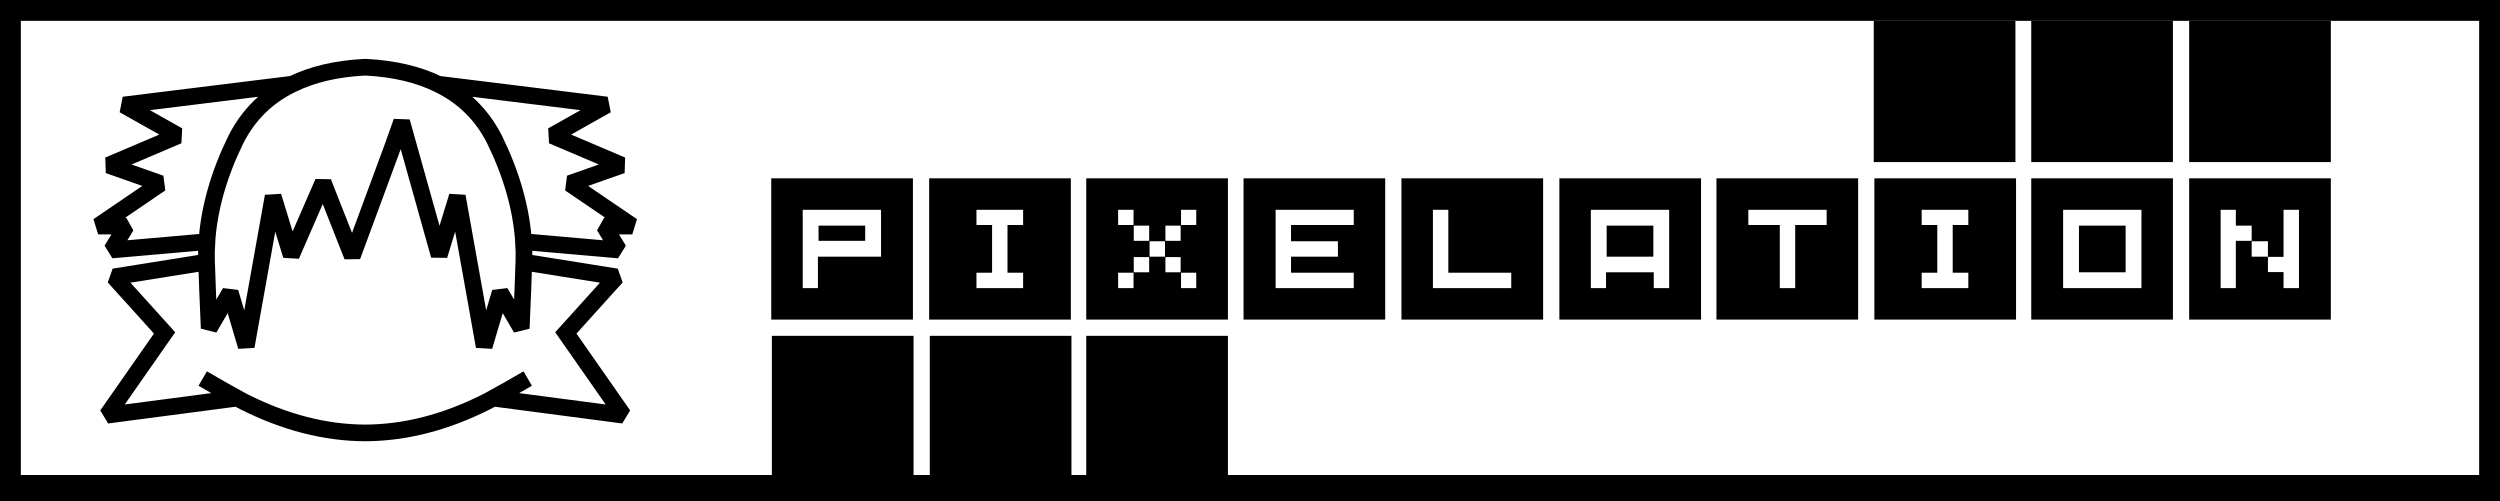
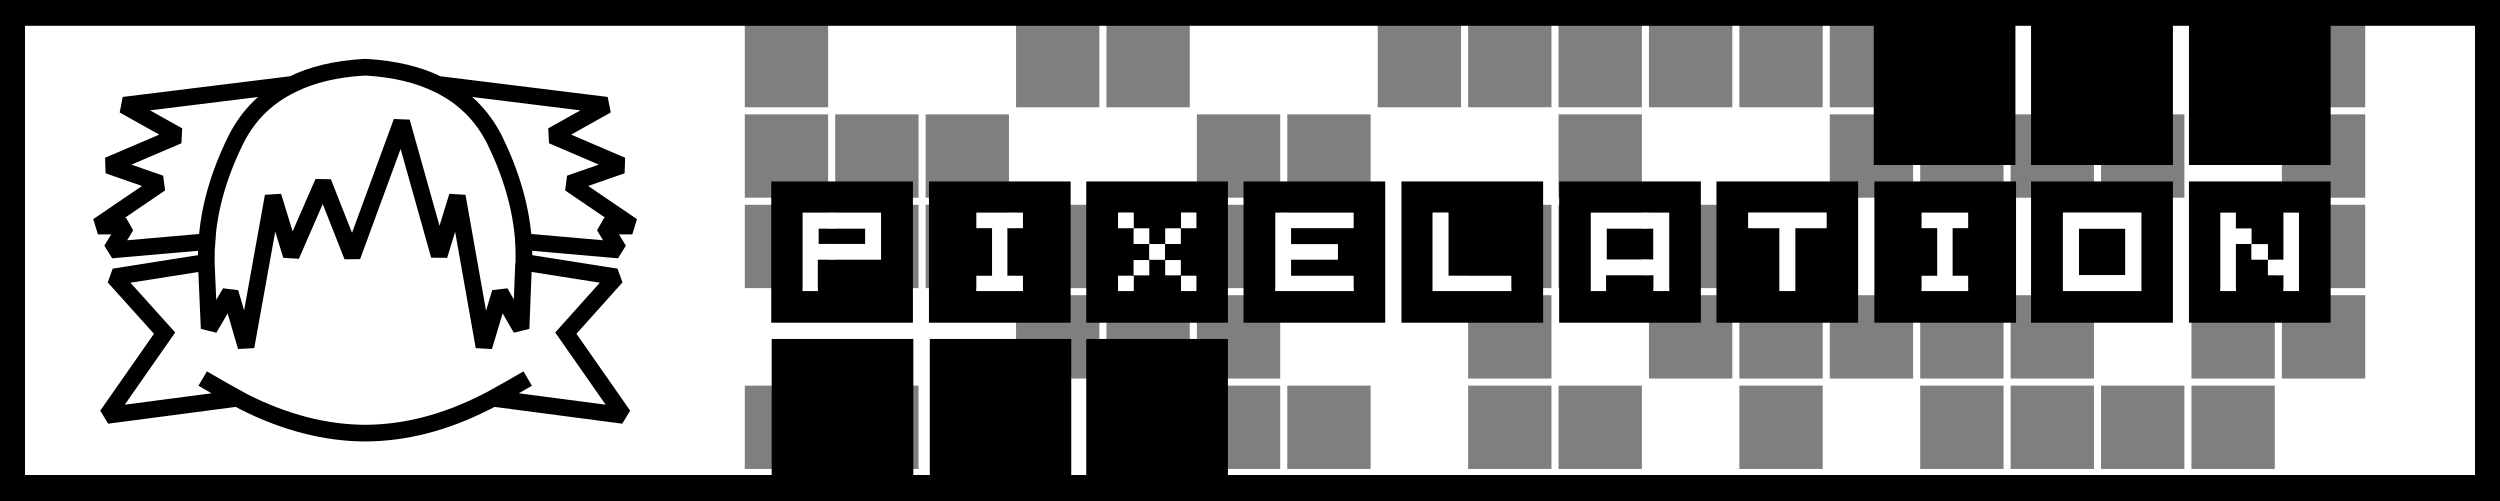
<svg xmlns="http://www.w3.org/2000/svg" xmlns:xlink="http://www.w3.org/1999/xlink" version="1.1" preserveAspectRatio="none" x="0px" y="0px" width="600px" height="120px" viewBox="0 0 600 120">
  <defs>
-     <g id="Layer3_0_FILL">
+     <filter id="Filter_1" x="-20%" y="-20%" width="140%" height="140%" color-interpolation-filters="sRGB">
+       <feColorMatrix in="SourceGraphic" type="matrix" values="1 0 0 0 0 0 1 0 0 0 0 0 1 0 0 0 0 0 0.5 0" result="result1" />
+     </filter>
+     <g id="Layer2_0_FILL">
      <path fill="#FFFFFF" stroke="none" d=" M 600 120 L 600 0.2 0 0.2 0 120 600 120 Z" />
    </g>
-     <g id="Layer2_0_FILL">
-       <path fill="#FFFFFF" stroke="none" d=" M 56.65 33.4 Q 61.2 24.5 70.15 20.2 L 29.7 25.2 42.75 32.55 26.05 39.65 38.55 44.05 23.55 54.25 30.3 54.25 26.8 60 49.65 58 Q 50.45 46.05 56.65 33.4 M 96.4 36.95 L 94.05 36.95 87.65 54.35 94.15 35.5 84.55 61.5 77.55 43.75 69.9 61.3 65.55 47.1 59.1 83.15 55.25 70.15 50.2 78.8 Q 49.7 67.25 49.6 63.5 49.55 63.25 49.55 63 49.55 62.95 49.55 62.9 L 27.35 66.45 39.5 79.9 25.7 99.65 56.9 95.55 Q 57.15 95.7 57.65 95.95 53 93.4 48.65 90.85 53 93.4 57.65 95.95 58.1 96.2 58.6 96.45 73.3 103.85 87.65 103.9 102 103.85 116.7 96.45 117.2 96.2 117.65 95.95 122.3 93.4 126.65 90.85 122.3 93.4 117.65 95.95 118.15 95.7 118.4 95.55 L 149.6 99.65 135.8 79.9 147.95 66.45 125.75 62.9 Q 125.75 62.95 125.75 63 125.75 63.25 125.7 63.5 125.6 67.25 125.1 78.8 L 120.05 70.15 116.2 83.15 109.75 47.1 105.4 61.3 96.4 29.2 96.4 36.95 M 88.05 16.15 L 87.25 16.15 Q 77.3 16.7 70.15 20.2 61.2 24.5 56.65 33.4 50.45 46.05 49.65 58 49.5 60.45 49.55 62.9 49.55 62.95 49.55 63 49.55 63.25 49.6 63.5 49.7 67.25 50.2 78.8 L 55.25 70.15 59.1 83.15 65.55 47.1 69.9 61.3 77.55 43.75 84.55 61.5 94.15 35.5 96.4 29.2 105.4 61.3 109.75 47.1 116.2 83.15 120.05 70.15 125.1 78.8 Q 125.6 67.25 125.7 63.5 125.75 63.25 125.75 63 125.75 62.95 125.75 62.9 125.8 60.45 125.65 58 124.85 46.05 118.65 33.4 114.1 24.5 105.15 20.2 98 16.7 88.05 16.15 M 132.55 32.55 L 145.6 25.2 105.15 20.2 Q 114.1 24.5 118.65 33.4 124.85 46.05 125.65 58 L 148.5 60 145 54.25 151.75 54.25 136.75 44.05 149.25 39.65 132.55 32.55 Z" />
+     <g id="bits_0_Layer0_0_FILL">
+       <path fill="#000000" stroke="none" d=" M 20 21.7 L 0 21.7 0 41.7 20 41.7 20 21.7 M 193.6 86.8 L 173.6 86.8 173.6 106.8 193.6 106.8 193.6 86.8 M 173.6 85.1 L 193.6 85.1 193.6 65.1 173.6 65.1 173.6 85.1 M 193.6 43.4 L 173.6 43.4 173.6 63.4 193.6 63.4 193.6 43.4 M 193.6 20 L 193.6 0 173.6 0 173.6 20 193.6 20 M 302.1 63.4 L 302.1 43.4 282.1 43.4 282.1 63.4 302.1 63.4 M 302.1 86.8 L 282.1 86.8 282.1 106.8 302.1 106.8 302.1 86.8 M 323.8 86.8 L 303.8 86.8 303.8 106.8 323.8 106.8 323.8 86.8 M 323.8 65.1 L 303.8 65.1 303.8 85.1 323.8 85.1 323.8 65.1 M 282.1 65.1 L 282.1 85.1 302.1 85.1 302.1 65.1 282.1 65.1 M 302.1 41.7 L 302.1 21.7 282.1 21.7 282.1 41.7 302.1 41.7 M 323.8 21.7 L 303.8 21.7 303.8 41.7 323.8 41.7 323.8 21.7 M 367.2 86.8 L 347.2 86.8 347.2 106.8 367.2 106.8 367.2 86.8 M 367.2 63.4 L 367.2 43.4 347.2 43.4 347.2 63.4 367.2 63.4 M 368.9 65.1 L 368.9 85.1 388.9 85.1 388.9 65.1 368.9 65.1 M 345.5 86.8 L 325.5 86.8 325.5 106.8 345.5 106.8 345.5 86.8 M 347.2 65.1 L 347.2 85.1 367.2 85.1 367.2 65.1 347.2 65.1 M 345.5 41.7 L 345.5 21.7 325.5 21.7 325.5 41.7 345.5 41.7 M 388.9 43.4 L 368.9 43.4 368.9 63.4 388.9 63.4 388.9 43.4 M 368.9 21.7 L 368.9 41.7 388.9 41.7 388.9 21.7 368.9 21.7 M 367.2 20 L 367.2 0 347.2 0 347.2 20 367.2 20 M 388.9 20 L 388.9 0 368.9 0 368.9 20 388.9 20 M 215.3 41.7 L 215.3 21.7 195.3 21.7 195.3 41.7 215.3 41.7 M 215.3 20 L 215.3 0 195.3 0 195.3 20 215.3 20 M 237 20 L 237 0 217 0 217 20 237 20 M 280.4 21.7 L 260.4 21.7 260.4 41.7 280.4 41.7 280.4 21.7 M 258.7 20 L 258.7 0 238.7 0 238.7 20 258.7 20 M 280.4 20 L 280.4 0 260.4 0 260.4 20 280.4 20 M 215.3 86.8 L 195.3 86.8 195.3 106.8 215.3 106.8 215.3 86.8 M 195.3 63.4 L 215.3 63.4 215.3 43.4 195.3 43.4 195.3 63.4 M 237 43.4 L 217 43.4 217 63.4 237 63.4 237 43.4 M 258.7 85.1 L 258.7 65.1 238.7 65.1 238.7 85.1 258.7 85.1 M 237 85.1 L 237 65.1 217 65.1 217 85.1 237 85.1 M 280.4 85.1 L 280.4 65.1 260.4 65.1 260.4 85.1 280.4 85.1 M 238.7 106.8 L 258.7 106.8 258.7 86.8 238.7 86.8 238.7 106.8 M 0 20 L 20 20 20 0 0 0 0 20 M 41.7 41.7 L 41.7 21.7 21.7 21.7 21.7 41.7 41.7 41.7 M 63.4 21.7 L 43.4 21.7 43.4 41.7 63.4 41.7 63.4 21.7 M 150.2 86.8 L 130.2 86.8 130.2 106.8 150.2 106.8 150.2 86.8 M 85.1 20 L 85.1 0 65.1 0 65.1 20 85.1 20 M 106.8 20 L 106.8 0 86.8 0 86.8 20 106.8 20 M 128.5 41.7 L 128.5 21.7 108.5 21.7 108.5 41.7 128.5 41.7 M 150.2 43.4 L 130.2 43.4 130.2 63.4 150.2 63.4 150.2 43.4 M 130.2 41.7 L 150.2 41.7 150.2 21.7 130.2 21.7 130.2 41.7 M 171.9 20 L 171.9 0 151.9 0 151.9 20 171.9 20 M 63.4 43.4 L 43.4 43.4 43.4 63.4 63.4 63.4 63.4 43.4 M 106.8 85.1 L 106.8 65.1 86.8 65.1 86.8 85.1 106.8 85.1 M 20 86.8 L 0 86.8 0 106.8 20 106.8 20 86.8 M 41.7 86.8 L 21.7 86.8 21.7 106.8 41.7 106.8 41.7 86.8 M 128.5 86.8 L 108.5 86.8 108.5 106.8 128.5 106.8 128.5 86.8 M 106.8 86.8 L 86.8 86.8 86.8 106.8 106.8 106.8 106.8 86.8 M 85.1 85.1 L 85.1 65.1 65.1 65.1 65.1 85.1 85.1 85.1 M 108.5 65.1 L 108.5 85.1 128.5 85.1 128.5 65.1 108.5 65.1 M 41.7 43.4 L 21.7 43.4 21.7 63.4 41.7 63.4 41.7 43.4 M 20 43.4 L 0 43.4 0 63.4 20 63.4 20 43.4 M 85.1 63.4 L 85.1 43.4 65.1 43.4 65.1 63.4 85.1 63.4 M 128.5 43.4 L 108.5 43.4 108.5 63.4 128.5 63.4 128.5 43.4 Z" />
    </g>
-     <g id="Layer1_0_MEMBER_0_FILL">
-       <path fill="#000000" stroke="none" d=" M 193.25 71.9 L 227.25 71.9 227.25 38 193.25 38 193.25 71.9 M 204.45 56.8 L 204.45 64.35 200.8 64.35 200.8 45.55 219.6 45.55 219.6 56.8 204.45 56.8 M 215.8 49.35 L 204.6 49.35 204.6 53 215.8 53 215.8 49.35 M 268.85 71.9 L 302.85 71.9 302.85 38 268.85 38 268.85 71.9 M 295.25 45.55 L 295.25 49.2 291.6 49.2 291.6 45.55 295.25 45.55 M 287.85 49.35 L 291.5 49.35 291.5 53 287.85 53 287.85 49.35 M 280.2 45.55 L 280.2 49.2 276.5 49.2 276.5 45.55 280.2 45.55 M 280.2 60.65 L 280.2 64.35 276.5 64.35 276.5 60.65 280.2 60.65 M 280.25 60.55 L 280.25 56.9 283.95 56.9 283.95 60.55 280.25 60.55 M 284.05 53.1 L 287.75 53.1 287.75 56.8 284.05 56.8 284.05 53.1 M 287.85 60.55 L 287.85 56.9 291.5 56.9 291.5 60.55 287.85 60.55 M 295.25 60.65 L 295.25 64.35 291.6 64.35 291.6 60.65 295.25 60.65 M 283.95 49.35 L 283.95 53 280.25 53 280.25 49.35 283.95 49.35 M 265.15 71.9 L 265.15 38 231.15 38 231.15 71.9 265.15 71.9 M 253.7 49.2 L 249.95 49.2 249.95 60.65 253.7 60.65 253.7 64.35 242.5 64.35 242.5 60.65 246.25 60.65 246.25 49.2 242.5 49.2 242.5 45.55 253.7 45.55 253.7 49.2 M 344.5 71.9 L 378.5 71.9 378.5 38 344.5 38 344.5 71.9 M 352.05 45.55 L 355.75 45.55 355.75 60.65 370.85 60.65 370.85 64.35 352.05 64.35 352.05 45.55 M 340.6 71.9 L 340.6 38 306.6 38 306.6 71.9 340.6 71.9 M 333.05 45.55 L 333.05 49.2 318 49.2 318 53.1 329.25 53.1 329.25 56.8 318 56.8 318 60.65 333.05 60.65 333.05 64.35 314.3 64.35 314.3 45.55 333.05 45.55 M 420.1 71.9 L 454.1 71.9 454.1 38 420.1 38 420.1 71.9 M 446.55 45.55 L 446.55 49.2 439 49.2 439 64.35 435.3 64.35 435.3 49.2 427.75 49.2 427.75 45.55 446.55 45.55 M 416.4 71.9 L 416.4 38 382.4 38 382.4 71.9 416.4 71.9 M 405.05 64.35 L 405.05 60.55 393.6 60.55 393.6 64.35 389.95 64.35 389.95 45.55 408.75 45.55 408.75 64.35 405.05 64.35 M 404.95 49.35 L 393.75 49.35 393.75 56.8 404.95 56.8 404.95 49.35 M 495.65 71.9 L 529.65 71.9 529.65 38 495.65 38 495.65 71.9 M 503.3 45.55 L 522.1 45.55 522.1 64.35 503.3 64.35 503.3 45.55 M 518.3 49.35 L 507.1 49.35 507.1 60.55 518.3 60.55 518.3 49.35 M 492 71.9 L 492 38 458 38 458 71.9 492 71.9 M 480.55 49.2 L 476.8 49.2 476.8 60.65 480.55 60.65 480.55 64.35 469.35 64.35 469.35 60.65 473.1 60.65 473.1 49.2 469.35 49.2 469.35 45.55 480.55 45.55 480.55 49.2 M 567.55 71.9 L 567.55 38 533.55 38 533.55 71.9 567.55 71.9 M 544.75 49.35 L 548.55 49.35 548.55 53 544.75 53 544.75 64.35 541.1 64.35 541.1 45.55 544.75 45.55 544.75 49.35 M 556.2 45.55 L 559.9 45.55 559.9 64.35 556.2 64.35 556.2 60.5 552.45 60.5 552.45 56.85 556.2 56.85 556.2 45.55 M 552.45 56.8 L 548.55 56.8 548.55 53.1 552.45 53.1 552.45 56.8 Z" />
+     <g id="Layer0_1_MEMBER_0_MEMBER_0_MEMBER_0_FILL">
+       <path fill="#FFFFFF" stroke="none" d=" M 149.25 39.7 L 132.55 32.55 145.6 25.25 105.15 20.25 Q 98 16.75 88.05 16.15 L 87.25 16.15 Q 77.2 16.75 70.15 20.25 L 29.7 25.25 42.75 32.55 26 39.7 38.5 44.05 23.5 54.25 30.25 54.25 26.75 60 49.65 58 Q 49.5 59.65 49.5 62.95 L 27.35 66.45 39.5 79.95 25.7 99.7 56.9 95.6 58.55 96.45 Q 73.35 103.9 87.65 103.95 102.05 103.9 116.65 96.45 L 118.4 95.6 149.6 99.7 135.8 79.95 147.9 66.45 125.75 62.95 Q 125.75 59.65 125.65 58 L 148.5 60 145 54.25 151.75 54.25 136.75 44.05 149.25 39.7 M 96.4 37 L 94.05 37 87.65 54.35 96.4 29.25 96.4 37 Z" />
    </g>
-     <g id="Layer1_1_MEMBER_0_FILL">
-       <path fill="#000000" stroke="none" d=" M 231.3 109.7 L 265.3 109.7 265.3 75.8 231.3 75.8 231.3 109.7 M 227.4 75.8 L 193.4 75.8 193.4 109.7 227.4 109.7 227.4 75.8 M 302.85 75.8 L 268.85 75.8 268.85 109.7 302.85 109.7 302.85 75.8 M 491.85 34.1 L 491.85 0.2 457.85 0.2 457.85 34.1 491.85 34.1 M 529.65 34.1 L 529.65 0.2 495.65 0.2 495.65 34.1 529.65 34.1 M 567.55 34.1 L 567.55 0.2 533.55 0.2 533.55 34.1 567.55 34.1 Z" />
+     <g id="Layer0_2_FILL">
+       <path fill="#000000" stroke="none" d=" M 449.7 5.75 L 449.7 39.6 483.7 39.6 483.7 5.75 449.7 5.75 M 185.1 77.45 L 219.1 77.45 219.1 43.55 185.1 43.55 185.1 77.45 M 192.65 69.85 L 192.65 51.05 211.45 51.05 211.45 62.3 196.25 62.3 196.25 69.85 192.65 69.85 M 196.45 54.85 L 196.45 58.55 207.65 58.55 207.65 54.85 196.45 54.85 M 219.2 81.35 L 185.2 81.35 185.2 115.2 219.2 115.2 219.2 81.35 M 223.15 81.35 L 223.15 115.2 257.1 115.2 257.1 81.35 223.15 81.35 M 260.7 43.55 L 260.7 77.45 294.7 77.45 294.7 43.55 260.7 43.55 M 283.45 54.75 L 283.45 51.05 287.1 51.05 287.1 54.75 283.45 54.75 M 279.7 54.85 L 283.35 54.85 283.35 58.55 279.7 58.55 279.7 54.85 M 275.8 54.85 L 275.8 58.55 272.1 58.55 272.1 54.85 275.8 54.85 M 275.85 58.6 L 279.6 58.6 279.6 62.3 275.85 62.3 275.85 58.6 M 268.35 51.05 L 272.05 51.05 272.05 54.75 268.35 54.75 268.35 51.05 M 268.35 66.2 L 272.05 66.2 272.05 69.85 268.35 69.85 268.35 66.2 M 272.1 66.05 L 272.1 62.45 275.8 62.45 275.8 66.05 272.1 66.05 M 279.7 62.45 L 283.35 62.45 283.35 66.05 279.7 66.05 279.7 62.45 M 283.45 69.85 L 283.45 66.2 287.1 66.2 287.1 69.85 283.45 69.85 M 256.95 77.45 L 256.95 43.55 222.95 43.55 222.95 77.45 256.95 77.45 M 245.5 51.05 L 245.5 54.75 241.75 54.75 241.75 66.2 245.5 66.2 245.5 69.85 234.35 69.85 234.35 66.2 238.1 66.2 238.1 54.75 234.35 54.75 234.35 51.05 245.5 51.05 M 294.7 81.35 L 260.7 81.35 260.7 115.2 294.7 115.2 294.7 81.35 M 332.45 77.45 L 332.45 43.55 298.45 43.55 298.45 77.45 332.45 77.45 M 324.85 66.2 L 324.85 69.85 306.1 69.85 306.1 51.05 324.85 51.05 324.85 54.75 309.85 54.75 309.85 58.6 321.1 58.6 321.1 62.3 309.85 62.3 309.85 66.2 324.85 66.2 M 336.35 43.55 L 336.35 77.45 370.35 77.45 370.35 43.55 336.35 43.55 M 362.7 66.2 L 362.7 69.85 343.85 69.85 343.85 51.05 347.6 51.05 347.6 66.2 362.7 66.2 M 411.95 43.55 L 411.95 77.45 445.95 77.45 445.95 43.55 411.95 43.55 M 427.1 69.85 L 427.1 54.75 419.6 54.75 419.6 51.05 438.35 51.05 438.35 54.75 430.85 54.75 430.85 69.85 427.1 69.85 M 408.2 77.45 L 408.2 43.55 374.2 43.55 374.2 77.45 408.2 77.45 M 385.45 66.05 L 385.45 69.85 381.8 69.85 381.8 51.05 400.6 51.05 400.6 69.85 396.85 69.85 396.85 66.05 385.45 66.05 M 396.8 62.3 L 396.8 54.85 385.6 54.85 385.6 62.3 396.8 62.3 M 483.85 43.55 L 449.85 43.55 449.85 77.45 483.85 77.45 483.85 43.55 M 472.35 51.05 L 472.35 54.75 468.6 54.75 468.6 66.2 472.35 66.2 472.35 69.85 461.2 69.85 461.2 66.2 464.95 66.2 464.95 54.75 461.2 54.75 461.2 51.05 472.35 51.05 M 525.35 77.45 L 559.35 77.45 559.35 43.55 525.35 43.55 525.35 77.45 M 548.05 51.05 L 551.75 51.05 551.75 69.85 548.05 69.85 548.05 66.05 544.3 66.05 544.3 62.35 548.05 62.35 548.05 51.05 M 540.35 58.6 L 544.3 58.6 544.3 62.3 540.35 62.3 540.35 58.6 M 540.35 54.85 L 540.35 58.55 536.6 58.55 536.6 69.85 532.9 69.85 532.9 51.05 536.6 51.05 536.6 54.85 540.35 54.85 M 521.5 43.55 L 487.45 43.55 487.45 77.45 521.5 77.45 521.5 43.55 M 513.9 51.05 L 513.9 69.85 495.1 69.85 495.1 51.05 513.9 51.05 M 510.1 66.05 L 510.1 54.85 498.95 54.85 498.95 66.05 510.1 66.05 M 487.45 39.6 L 521.5 39.6 521.5 5.75 487.45 5.75 487.45 39.6 M 559.35 39.6 L 559.35 5.75 525.35 5.75 525.35 39.6 559.35 39.6 Z" />
+       <path fill="#FFFFFF" stroke="none" d=" M 192.65 51.05 L 192.65 69.85 196.25 69.85 196.25 62.3 211.45 62.3 211.45 51.05 192.65 51.05 M 196.45 58.55 L 196.45 54.85 207.65 54.85 207.65 58.55 196.45 58.55 M 283.45 66.2 L 283.45 69.85 287.1 69.85 287.1 66.2 283.45 66.2 M 283.35 62.45 L 279.7 62.45 279.7 66.05 283.35 66.05 283.35 62.45 M 272.1 62.45 L 272.1 66.05 275.8 66.05 275.8 62.45 272.1 62.45 M 272.05 66.2 L 268.35 66.2 268.35 69.85 272.05 69.85 272.05 66.2 M 272.05 51.05 L 268.35 51.05 268.35 54.75 272.05 54.75 272.05 51.05 M 279.6 58.6 L 275.85 58.6 275.85 62.3 279.6 62.3 279.6 58.6 M 275.8 58.55 L 275.8 54.85 272.1 54.85 272.1 58.55 275.8 58.55 M 283.35 54.85 L 279.7 54.85 279.7 58.55 283.35 58.55 283.35 54.85 M 283.45 51.05 L 283.45 54.75 287.1 54.75 287.1 51.05 283.45 51.05 M 245.5 54.75 L 245.5 51.05 234.35 51.05 234.35 54.75 238.1 54.75 238.1 66.2 234.35 66.2 234.35 69.85 245.5 69.85 245.5 66.2 241.75 66.2 241.75 54.75 245.5 54.75 M 324.85 69.85 L 324.85 66.2 309.85 66.2 309.85 62.3 321.1 62.3 321.1 58.6 309.85 58.6 309.85 54.75 324.85 54.75 324.85 51.05 306.1 51.05 306.1 69.85 324.85 69.85 M 362.7 69.85 L 362.7 66.2 347.6 66.2 347.6 51.05 343.85 51.05 343.85 69.85 362.7 69.85 M 427.1 54.75 L 427.1 69.85 430.85 69.85 430.85 54.75 438.35 54.75 438.35 51.05 419.6 51.05 419.6 54.75 427.1 54.75 M 385.45 69.85 L 385.45 66.05 396.85 66.05 396.85 69.85 400.6 69.85 400.6 51.05 381.8 51.05 381.8 69.85 385.45 69.85 M 396.8 54.85 L 396.8 62.3 385.6 62.3 385.6 54.85 396.8 54.85 M 472.35 54.75 L 472.35 51.05 461.2 51.05 461.2 54.75 464.95 54.75 464.95 66.2 461.2 66.2 461.2 69.85 472.35 69.85 472.35 66.2 468.6 66.2 468.6 54.75 472.35 54.75 M 540.35 58.55 L 540.35 54.85 536.6 54.85 536.6 51.05 532.9 51.05 532.9 69.85 536.6 69.85 536.6 58.55 540.35 58.55 M 544.3 58.6 L 540.35 58.6 540.35 62.3 544.3 62.3 544.3 58.6 M 551.75 51.05 L 548.05 51.05 548.05 62.35 544.3 62.35 544.3 66.05 548.05 66.05 548.05 69.85 551.75 69.85 551.75 51.05 M 513.9 69.85 L 513.9 51.05 495.1 51.05 495.1 69.85 513.9 69.85 M 510.1 54.85 L 510.1 66.05 498.95 66.05 498.95 54.85 510.1 54.85 Z" />
    </g>
-     <path id="Layer2_0_1_STROKES" stroke="#000000" stroke-width="4" stroke-linejoin="miter" stroke-linecap="butt" stroke-miterlimit="2" fill="none" d=" M 105.15 20.2 L 145.6 25.2 132.55 32.55 149.25 39.65 136.75 44.05 151.75 54.25 145 54.25 148.5 60 125.65 58 Q 125.8 60.45 125.75 62.9 L 147.95 66.45 135.8 79.9 149.6 99.65 118.4 95.55 Q 118.15 95.7 117.65 95.95 117.2 96.2 116.7 96.45 102 103.85 87.65 103.9 73.3 103.85 58.6 96.45 58.1 96.2 57.65 95.95 57.15 95.7 56.9 95.55 L 25.7 99.65 39.5 79.9 27.35 66.45 49.55 62.9 Q 49.5 60.45 49.65 58 L 26.8 60 30.3 54.25 23.55 54.25 38.55 44.05 26.05 39.65 42.75 32.55 29.7 25.2 70.15 20.2 Q 77.3 16.7 87.25 16.15 L 88.05 16.15 Q 98 16.7 105.15 20.2 114.1 24.5 118.65 33.4 124.85 46.05 125.65 58 M 94.15 35.5 L 96.4 29.2 105.4 61.3 109.75 47.1 116.2 83.15 120.05 70.15 125.1 78.8 Q 125.6 67.25 125.7 63.5 125.75 63.25 125.75 63 125.75 62.95 125.75 62.9 M 94.15 35.5 L 84.55 61.5 77.55 43.75 69.9 61.3 65.55 47.1 59.1 83.15 55.25 70.15 50.2 78.8 Q 49.7 67.25 49.6 63.5 49.55 63.25 49.55 63 49.55 62.95 49.55 62.9 M 126.65 90.85 Q 122.3 93.4 117.65 95.95 M 70.15 20.2 Q 61.2 24.5 56.65 33.4 50.45 46.05 49.65 58 M 48.65 90.85 Q 53 93.4 57.65 95.95" />
-     <path id="Layer0_0_1_STROKES" stroke="#000000" stroke-width="10" stroke-linejoin="miter" stroke-linecap="butt" stroke-miterlimit="3" fill="none" d=" M 0 0 L 600 0 600 119 0 119 0 0 Z" />
+     <path id="Layer0_0_1_STROKES" stroke="#333333" stroke-width="1" stroke-linejoin="round" stroke-linecap="round" fill="none" d=" M 528.45 -28.6 L 527.55 -28.7" />
+     <path id="Layer0_0_2_STROKES" stroke="#000000" stroke-width="12" stroke-linejoin="miter" stroke-linecap="butt" stroke-miterlimit="1" fill="none" d=" M 0 0.2 L 600 0.2 600 120 0 120 0 0.2 Z" />
+     <path id="Layer0_1_MEMBER_1_MEMBER_0_1_STROKES" stroke="#000000" stroke-width="4" stroke-linejoin="miter" stroke-linecap="butt" stroke-miterlimit="2" fill="none" d=" M 105.15 20.25 L 145.6 25.25 132.55 32.55 149.25 39.7 136.75 44.05 151.75 54.25 145 54.25 148.5 60 125.65 58 Q 125.75 59.65 125.75 62.95 L 147.9 66.45 135.8 79.95 149.6 99.7 118.4 95.6 117.65 95.95 116.65 96.45 Q 102.05 103.9 87.65 103.95 73.35 103.9 58.55 96.45 L 57.65 95.95 56.9 95.6 25.7 99.7 39.5 79.95 27.35 66.45 49.5 62.95 Q 49.5 59.65 49.65 58 L 26.75 60 30.25 54.25 23.5 54.25 38.5 44.05 26 39.7 42.75 32.55 29.7 25.25 70.15 20.25 Q 77.2 16.75 87.25 16.15 L 88.05 16.15 Q 98 16.75 105.15 20.25 114.1 24.55 118.65 33.45 124.85 46.1 125.65 58 M 49.5 62.95 L 50.2 78.85 55.25 70.2 59.05 83.2 65.55 47.1 69.9 61.3 77.55 43.75 84.55 61.5 96.4 29.25 105.4 61.3 109.75 47.1 116.15 83.2 120.05 70.2 125.05 78.85 125.65 63.5 125.75 63 125.75 62.95 M 126.65 90.85 Q 122.3 93.4 117.65 95.95 M 70.15 20.25 Q 61.15 24.55 56.65 33.45 50.4 46.1 49.65 58 M 48.65 90.85 Q 52.95 93.4 57.65 95.95" />
  </defs>
  <g transform="matrix( 1, 0, 0, 1, 0,0) ">
-     <use xlink:href="#Layer3_0_FILL" />
+     <use xlink:href="#Layer2_0_FILL" />
  </g>
-   <g transform="matrix( 1, 0, 0, 1, 0,0) ">
-     <use xlink:href="#Layer2_0_FILL" />
-     <use xlink:href="#Layer2_0_1_STROKES" />
-   </g>
-   <g transform="matrix( 1, 0, 0, 1, -8.15,4.8) ">
-     <use xlink:href="#Layer1_0_MEMBER_0_FILL" />
-   </g>
-   <g transform="matrix( 1, 0, 0, 1, -8.15,4.8) ">
-     <use xlink:href="#Layer1_1_MEMBER_0_FILL" />
+   <g transform="matrix( 1, 0, 0, 1, 178.75,5.75) ">
+     <g transform="matrix( 1, 0, 0, 1, 0,0) ">
+       <use filter="url(#Filter_1)" xlink:href="#bits_0_Layer0_0_FILL" />
+     </g>
  </g>
  <g transform="matrix( 1, 0, 0, 1, 0,0) ">
    <use xlink:href="#Layer0_0_1_STROKES" />
+     <use xlink:href="#Layer0_0_2_STROKES" />
+   </g>
+   <g transform="matrix( 1, 0, 0, 1, 0,0) ">
+     <use xlink:href="#Layer0_1_MEMBER_0_MEMBER_0_MEMBER_0_FILL" />
+   </g>
+   <g transform="matrix( 1, 0, 0, 1, 0,0) ">
+     <use xlink:href="#Layer0_1_MEMBER_1_MEMBER_0_1_STROKES" />
+   </g>
+   <g transform="matrix( 1, 0, 0, 1, 0,0) ">
+     <use xlink:href="#Layer0_2_FILL" />
  </g>
</svg>
